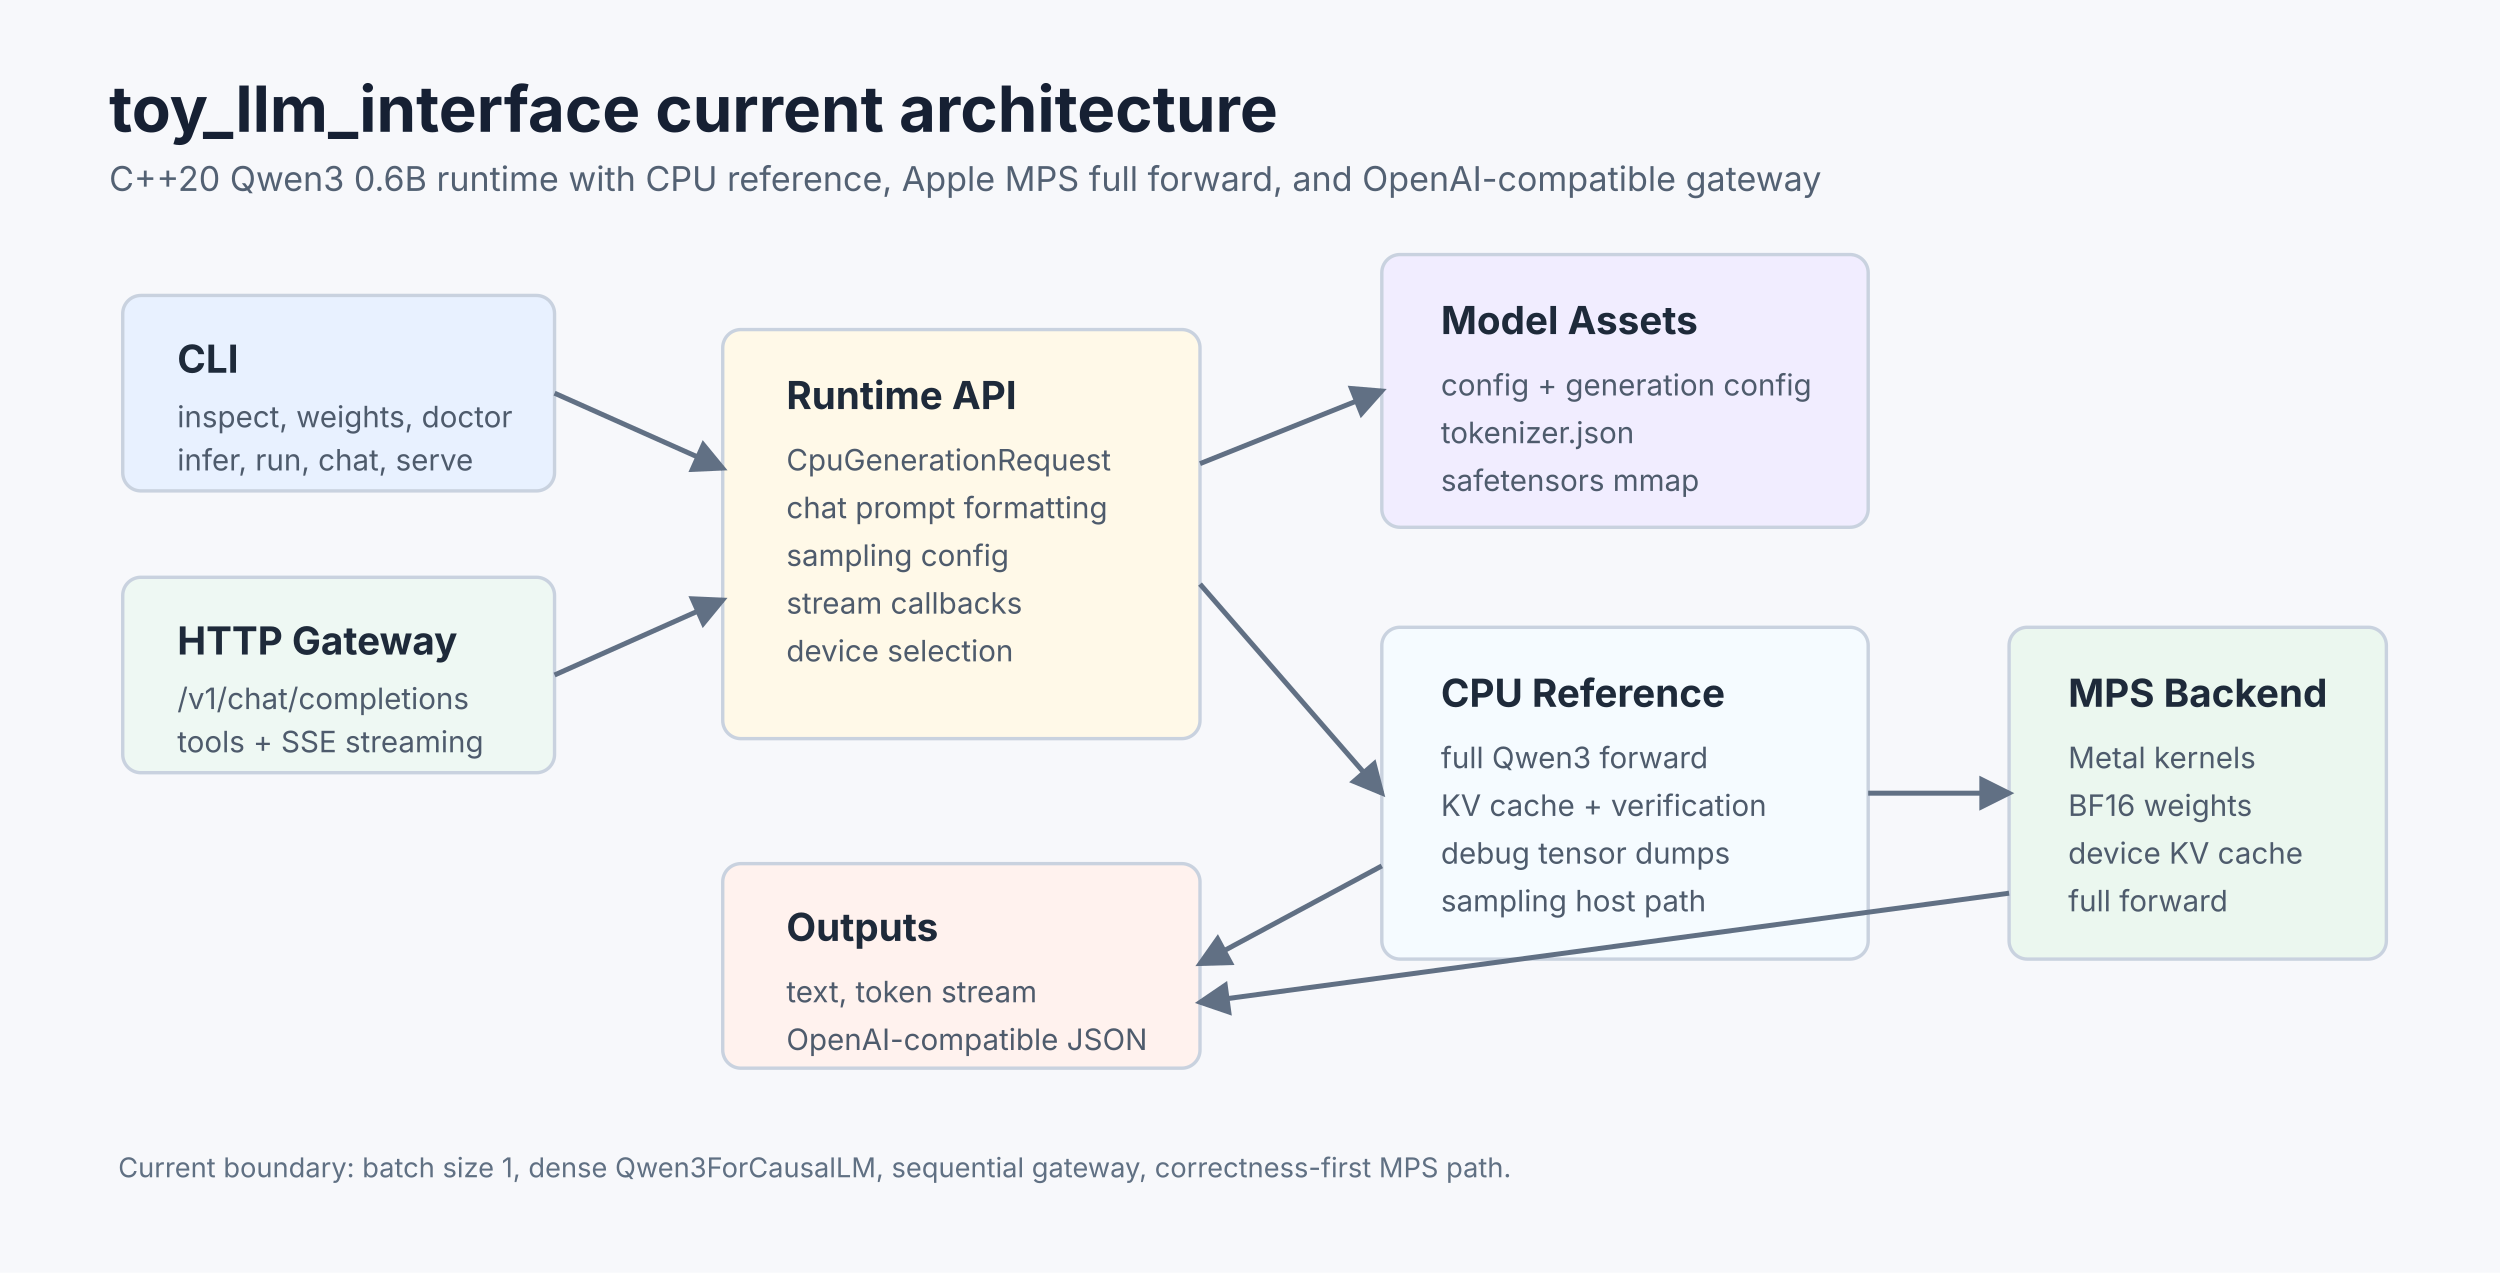
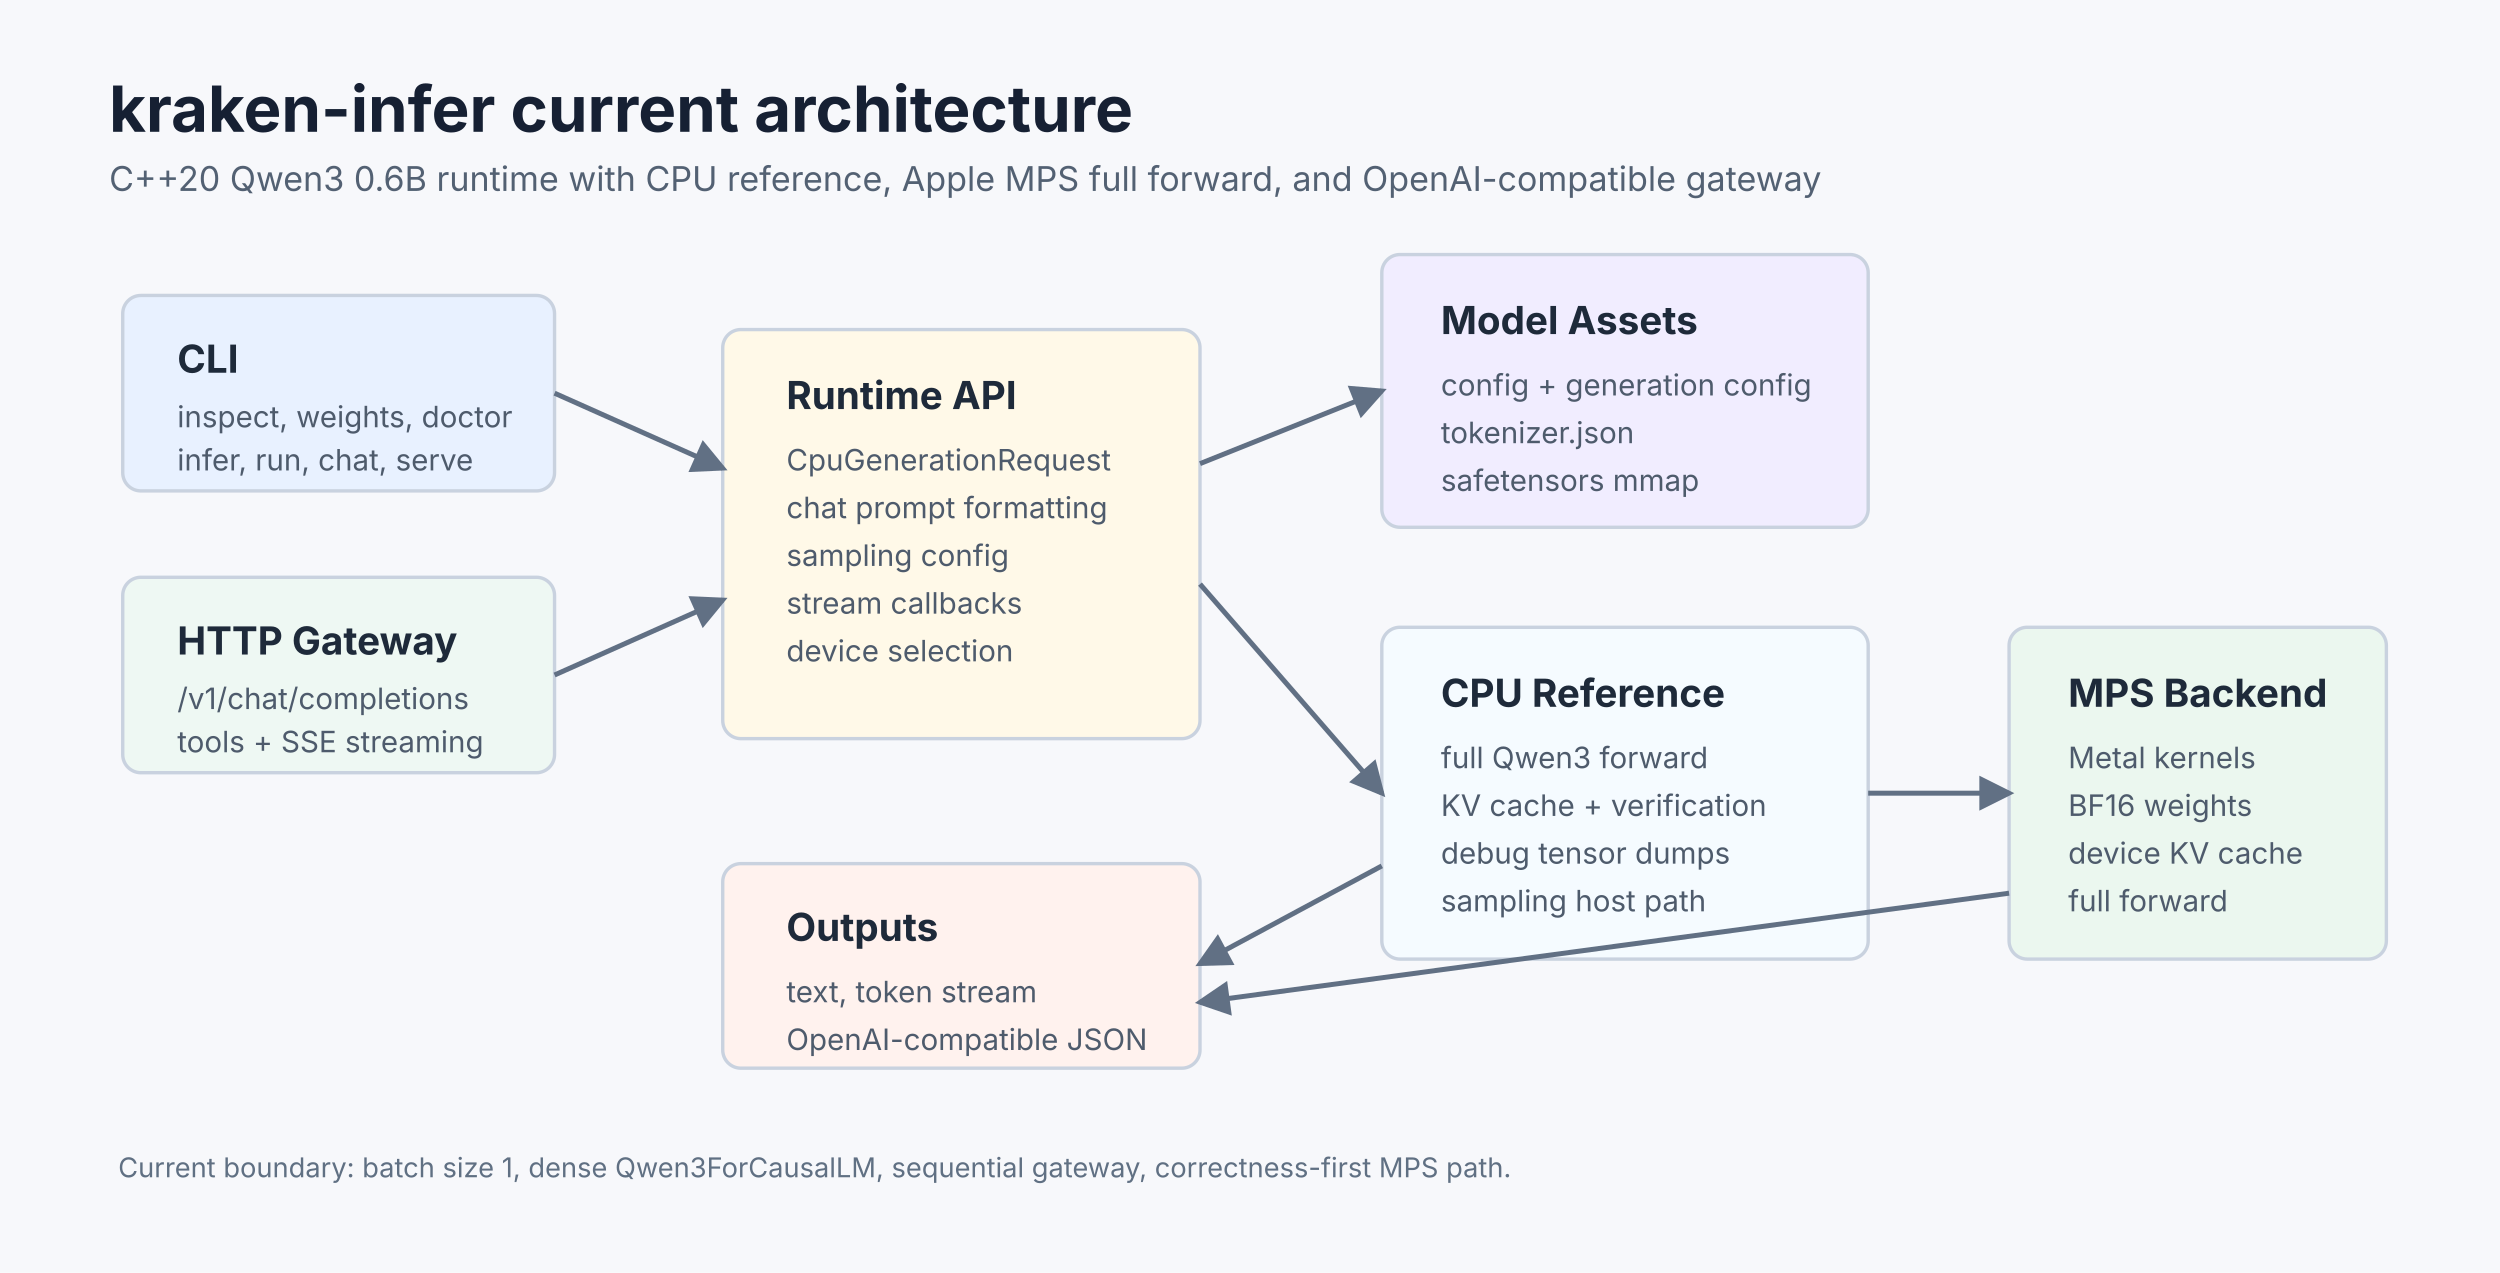
- <svg xmlns="http://www.w3.org/2000/svg" width="1100" height="560" viewBox="0 0 1100 560" role="img" aria-label="toy_llm_interface current architecture">
+ <svg xmlns="http://www.w3.org/2000/svg" width="1100" height="560" viewBox="0 0 1100 560" role="img" aria-label="kraken-infer current architecture">
  <defs>
    <style>
      .bg { fill: #f7f8fb; }
      .title { fill: #162033; font: 700 28px -apple-system, BlinkMacSystemFont, "Segoe UI", sans-serif; }
      .subtitle { fill: #536173; font: 15px -apple-system, BlinkMacSystemFont, "Segoe UI", sans-serif; }
      .label { fill: #1e2a3a; font: 700 17px -apple-system, BlinkMacSystemFont, "Segoe UI", sans-serif; }
      .small { fill: #4e5b6c; font: 13px -apple-system, BlinkMacSystemFont, "Segoe UI", sans-serif; }
      .tiny { fill: #607083; font: 12px -apple-system, BlinkMacSystemFont, "Segoe UI", sans-serif; }
      .box { stroke: #c9d2df; stroke-width: 1.5; rx: 8; }
      .arrow { stroke: #617084; stroke-width: 2.2; fill: none; marker-end: url(#arrow); }
    </style>
    <marker id="arrow" viewBox="0 0 10 10" refX="8.5" refY="5" markerWidth="7" markerHeight="7" orient="auto-start-reverse">
      <path d="M 0 0 L 10 5 L 0 10 z" fill="#617084" />
    </marker>
  </defs>
  <rect class="bg" x="0" y="0" width="1100" height="560" />
-   <text class="title" x="48" y="58">toy_llm_interface current architecture</text>
+   <text class="title" x="48" y="58">kraken-infer current architecture</text>
  <text class="subtitle" x="48" y="84">C++20 Qwen3 0.6B runtime with CPU reference, Apple MPS full forward, and OpenAI-compatible gateway</text>
  <rect class="box" x="54" y="130" width="190" height="86" fill="#e8f1ff" />
  <text class="label" x="78" y="164">CLI</text>
  <text class="small" x="78" y="188">inspect, weights, doctor</text>
  <text class="small" x="78" y="207">infer, run, chat, serve</text>
  <rect class="box" x="54" y="254" width="190" height="86" fill="#eef8f3" />
  <text class="label" x="78" y="288">HTTP Gateway</text>
  <text class="small" x="78" y="312">/v1/chat/completions</text>
  <text class="small" x="78" y="331">tools + SSE streaming</text>
  <rect class="box" x="318" y="145" width="210" height="180" fill="#fff9e8" />
  <text class="label" x="346" y="180">Runtime API</text>
  <text class="small" x="346" y="207">CpuGenerationRequest</text>
  <text class="small" x="346" y="228">chat prompt formatting</text>
  <text class="small" x="346" y="249">sampling config</text>
  <text class="small" x="346" y="270">stream callbacks</text>
  <text class="small" x="346" y="291">device selection</text>
  <rect class="box" x="608" y="112" width="214" height="120" fill="#f1edff" />
  <text class="label" x="634" y="147">Model Assets</text>
  <text class="small" x="634" y="174">config + generation config</text>
  <text class="small" x="634" y="195">tokenizer.json</text>
  <text class="small" x="634" y="216">safetensors mmap</text>
  <rect class="box" x="608" y="276" width="214" height="146" fill="#f5fbff" />
  <text class="label" x="634" y="311">CPU Reference</text>
  <text class="small" x="634" y="338">full Qwen3 forward</text>
  <text class="small" x="634" y="359">KV cache + verification</text>
  <text class="small" x="634" y="380">debug tensor dumps</text>
  <text class="small" x="634" y="401">sampling host path</text>
  <rect class="box" x="884" y="276" width="166" height="146" fill="#ebf7ef" />
  <text class="label" x="910" y="311">MPS Backend</text>
  <text class="small" x="910" y="338">Metal kernels</text>
  <text class="small" x="910" y="359">BF16 weights</text>
  <text class="small" x="910" y="380">device KV cache</text>
  <text class="small" x="910" y="401">full forward</text>
  <rect class="box" x="318" y="380" width="210" height="90" fill="#fff2ee" />
  <text class="label" x="346" y="414">Outputs</text>
  <text class="small" x="346" y="441">text, token stream</text>
  <text class="small" x="346" y="462">OpenAI-compatible JSON</text>
  <path class="arrow" d="M244 173 L318 206" />
  <path class="arrow" d="M244 297 L318 264" />
  <path class="arrow" d="M528 204 L608 172" />
  <path class="arrow" d="M528 257 L608 349" />
  <path class="arrow" d="M822 349 L884 349" />
  <path class="arrow" d="M608 381 L528 424" />
  <path class="arrow" d="M884 393 L528 441" />
  <text class="tiny" x="52" y="518">Current boundary: batch size 1, dense Qwen3ForCausalLM, sequential gateway, correctness-first MPS path.</text>
</svg>
